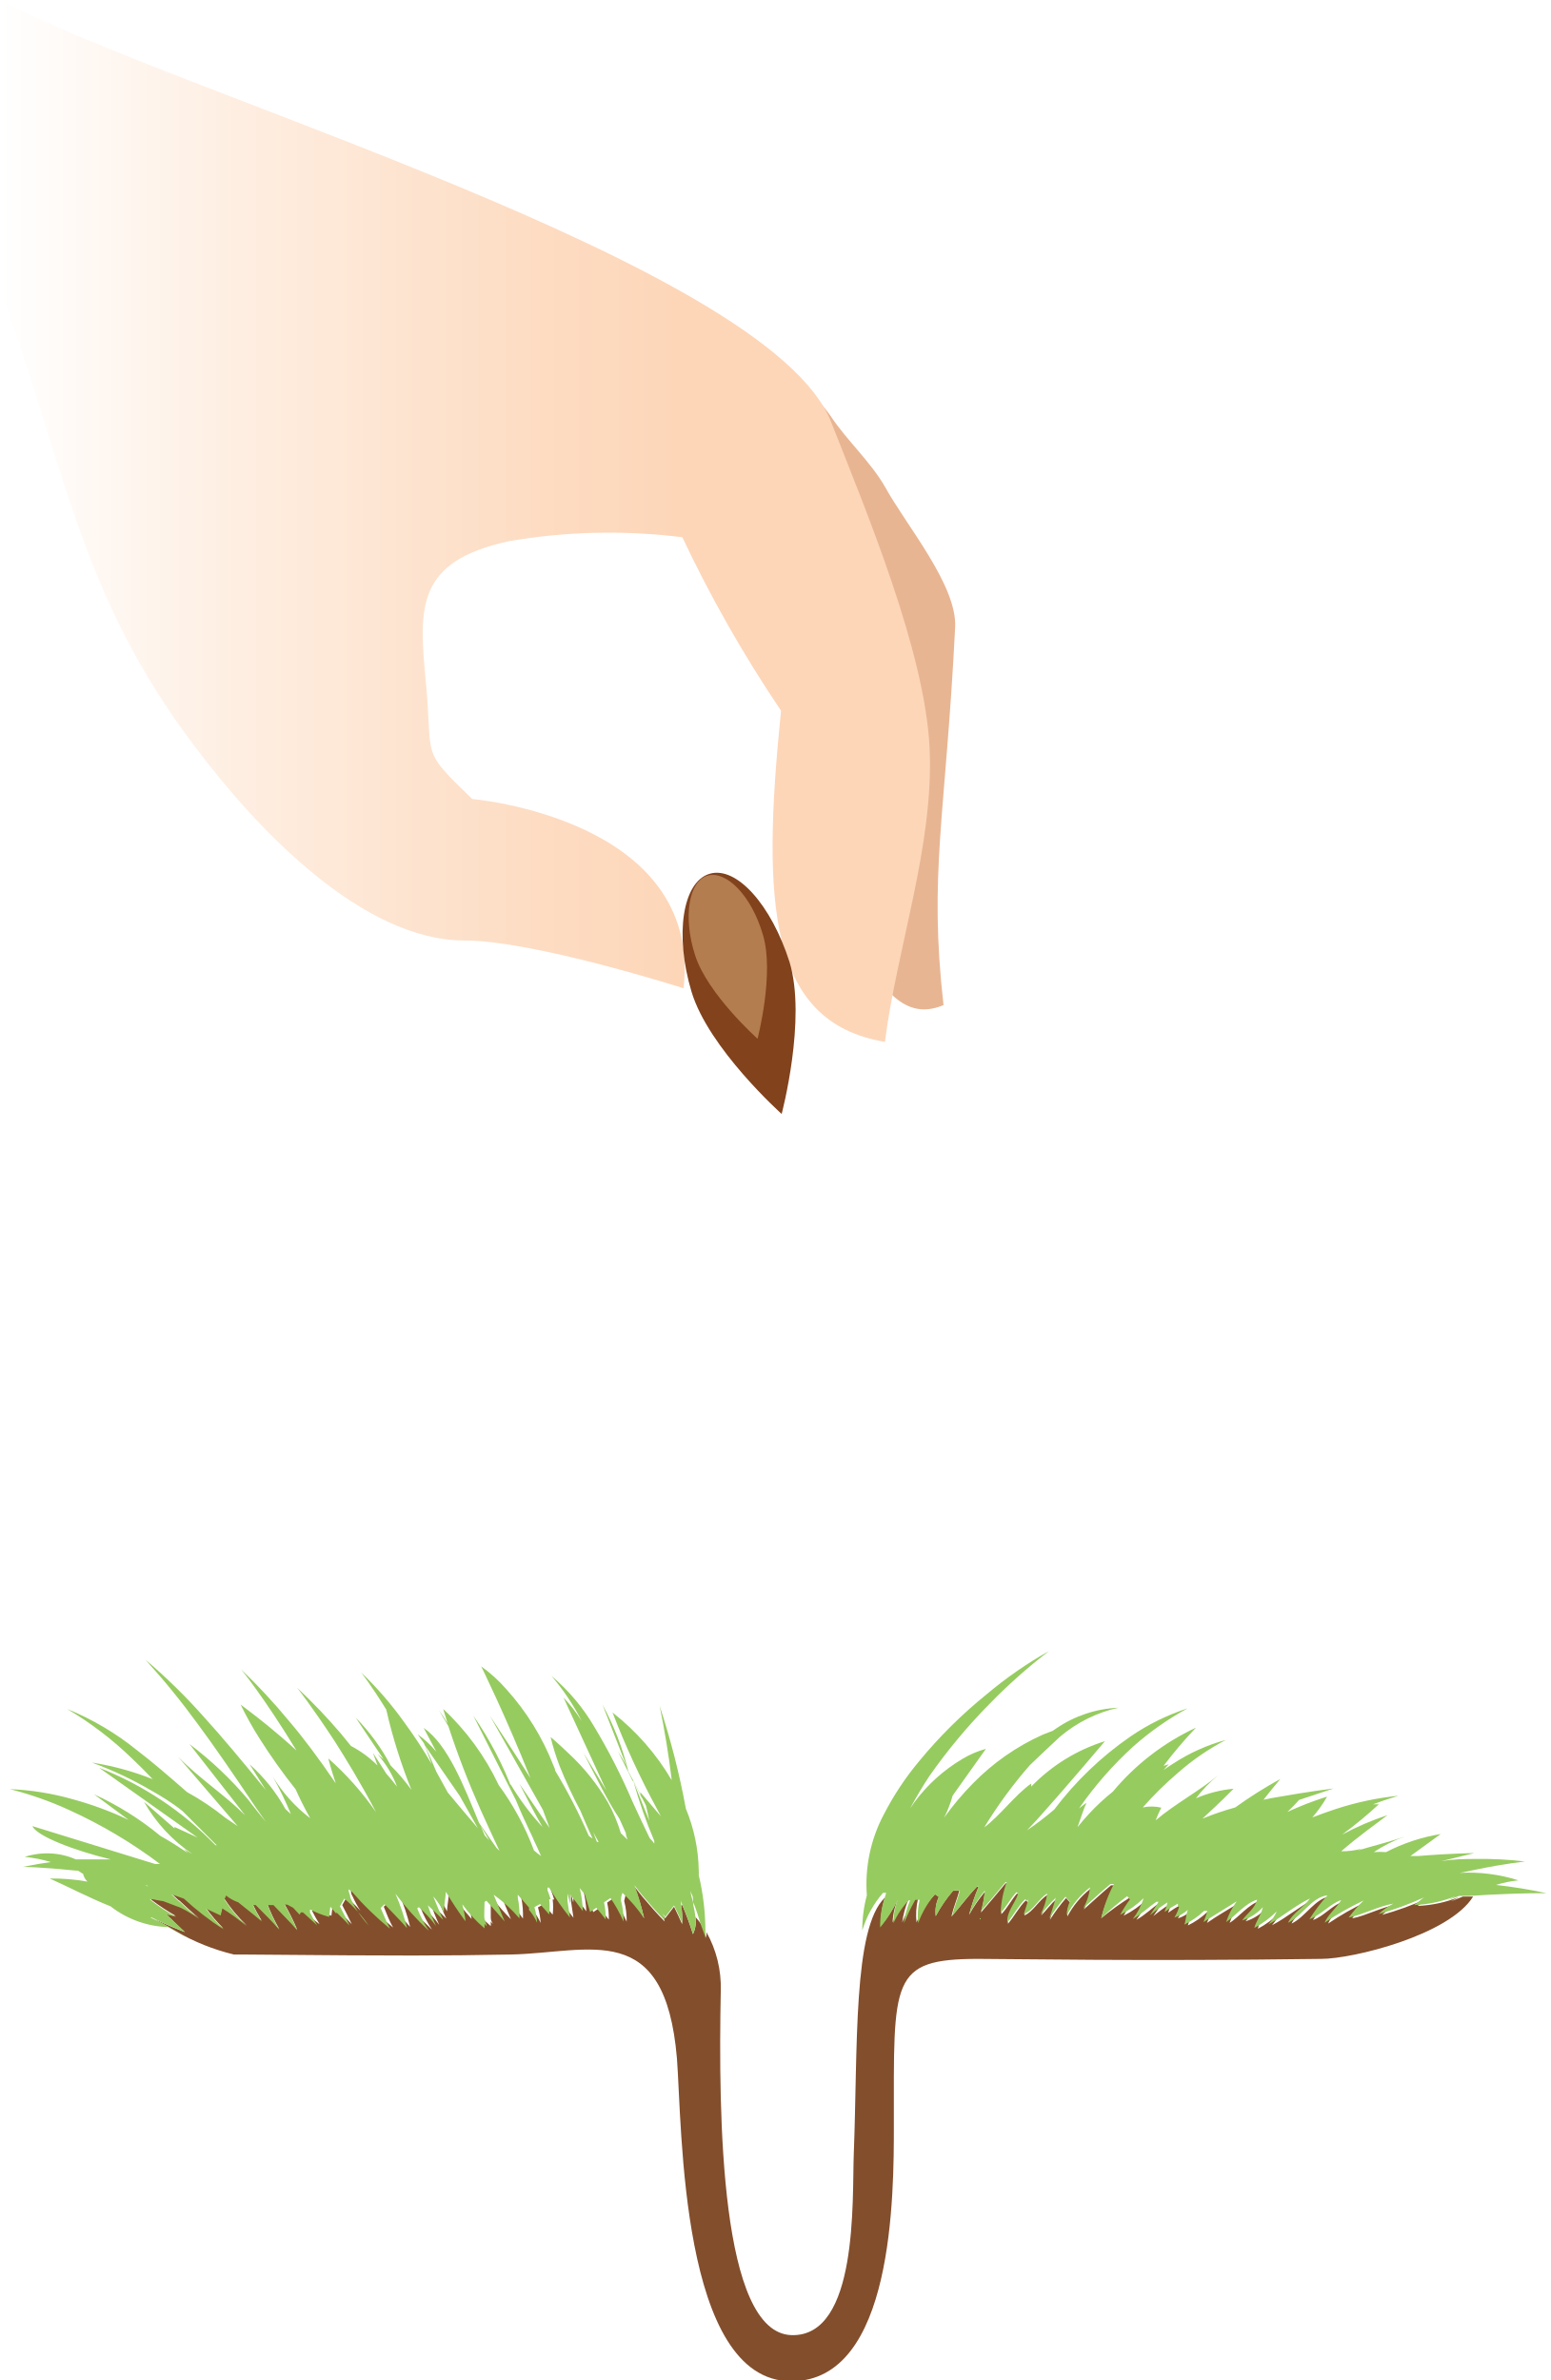
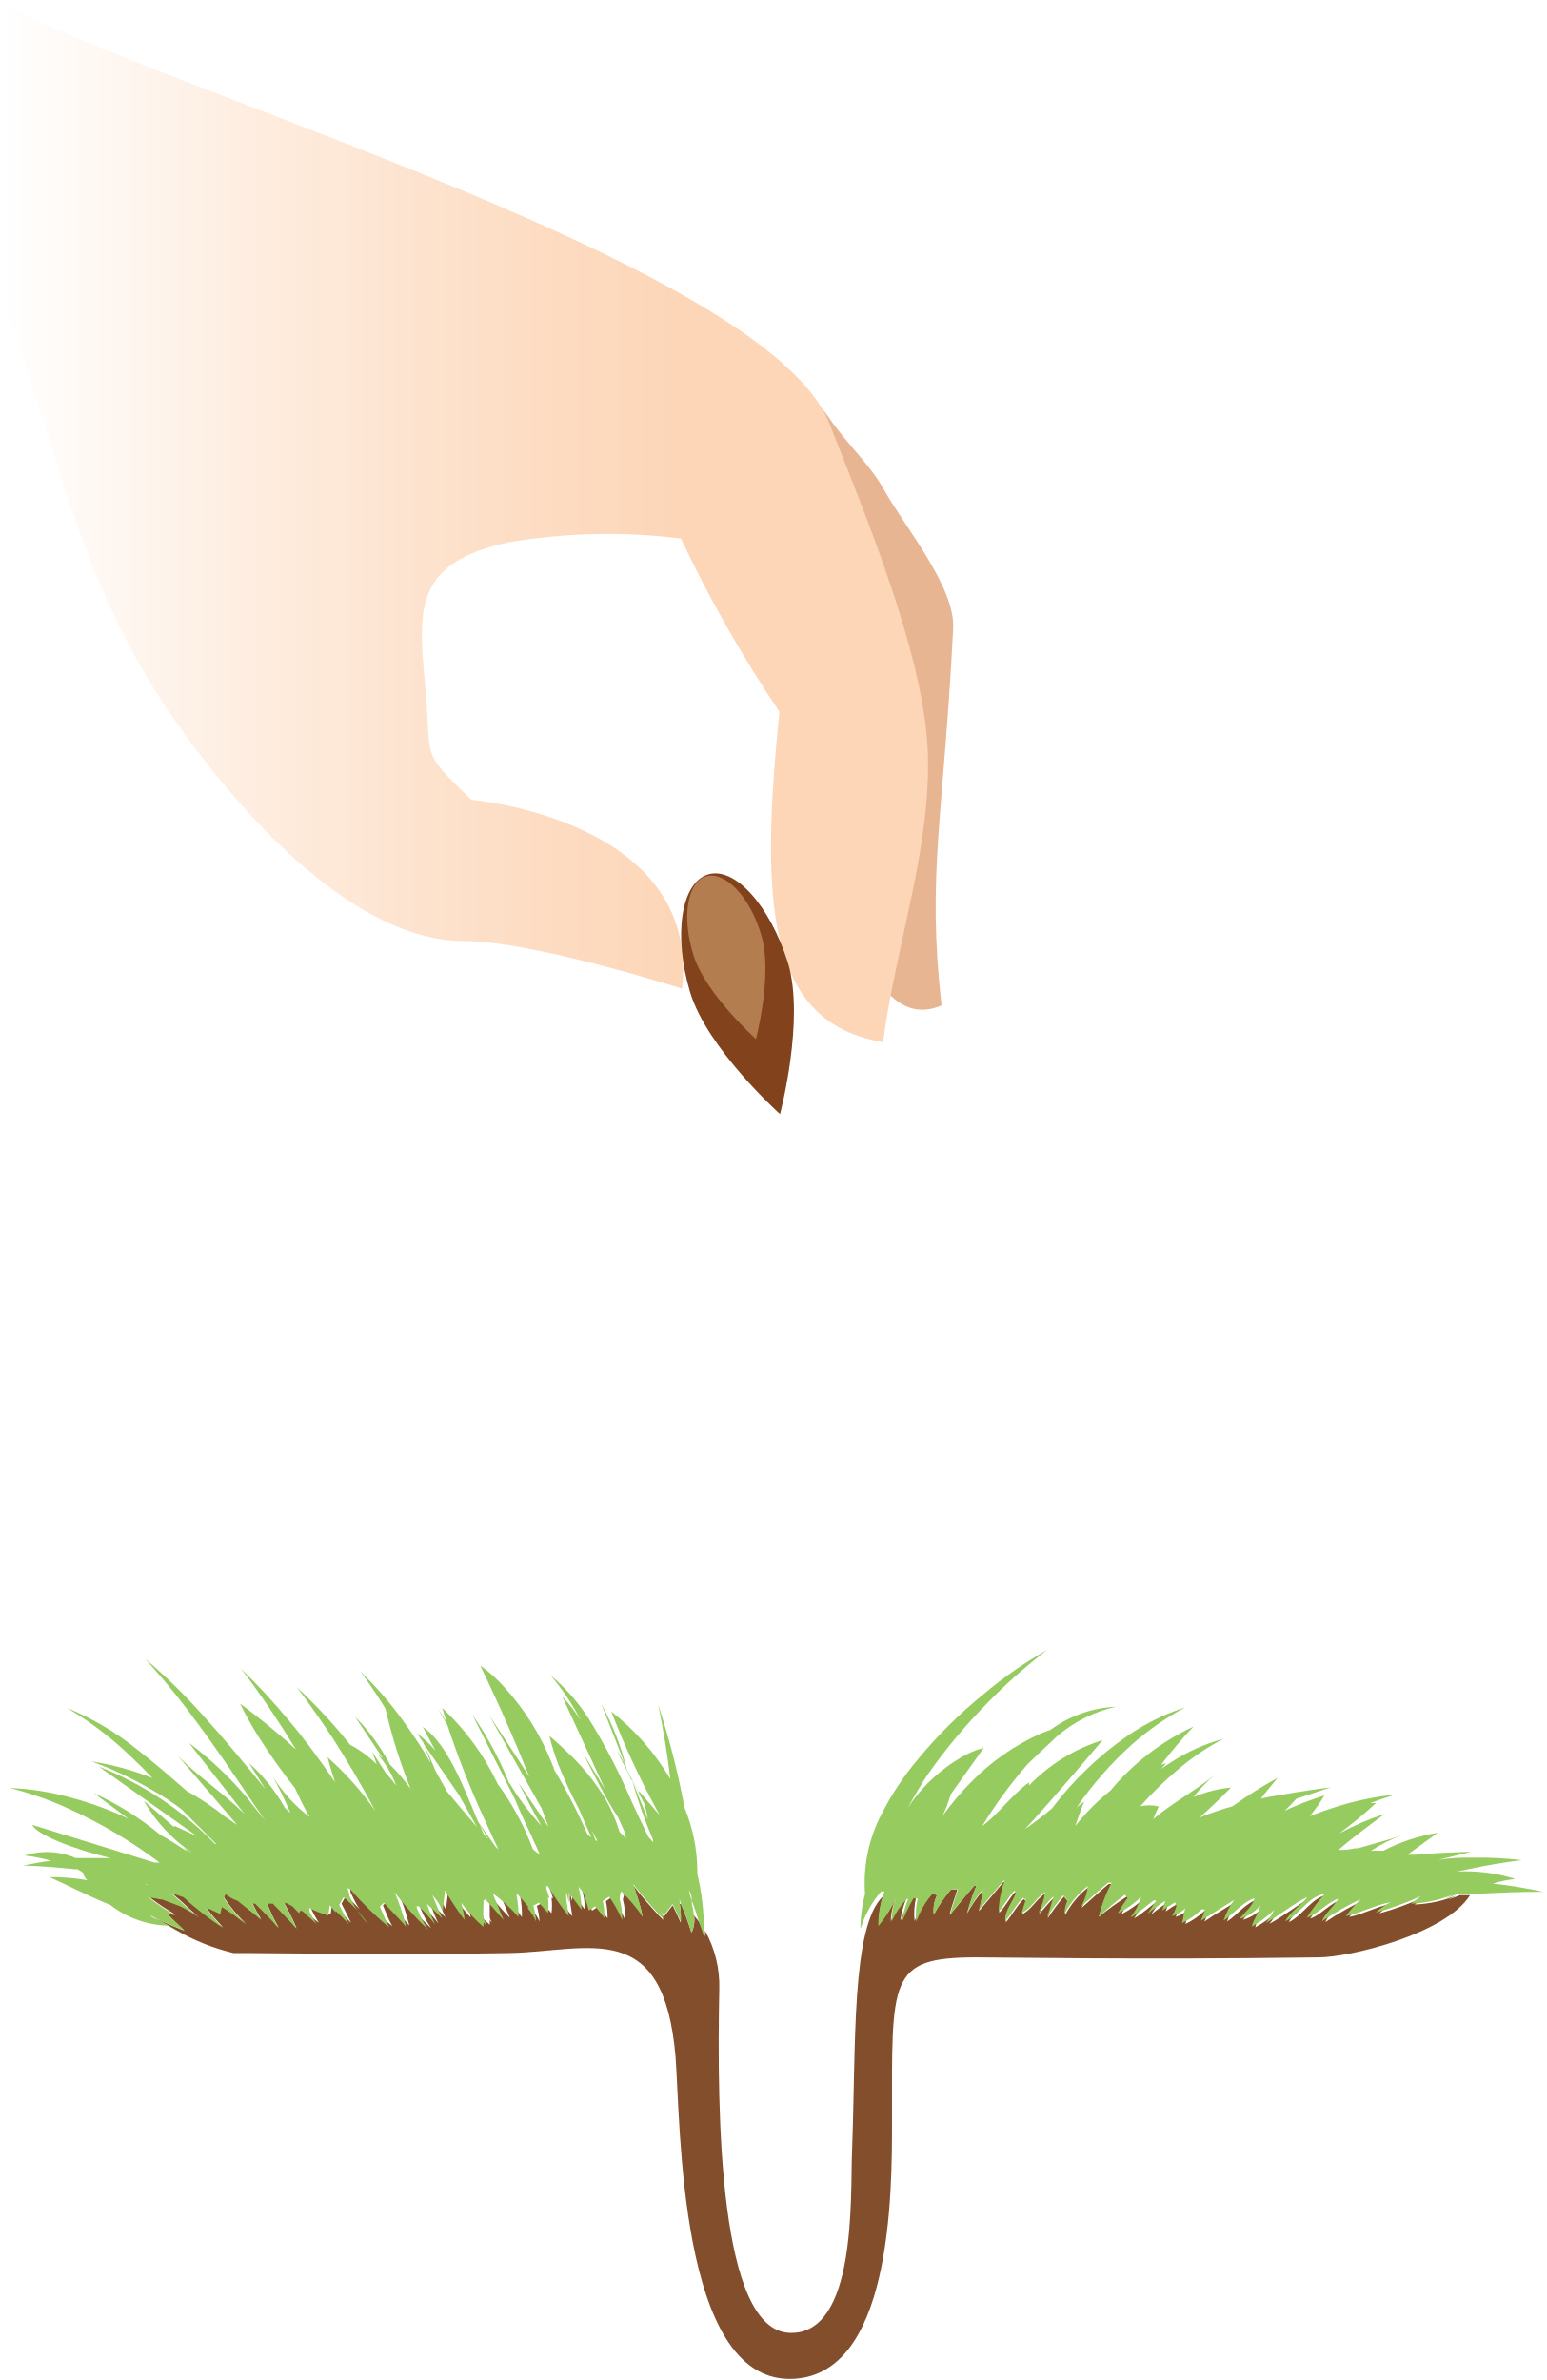
- <svg xmlns="http://www.w3.org/2000/svg" viewBox="0 0 74.61 114.56">
+ <svg xmlns="http://www.w3.org/2000/svg" width="65" height="100" viewBox="0 0 74.61 114.56">
  <defs>
    <style>.cls-1{fill:#e8b592;}.cls-2{fill:url(#linear-gradient);}.cls-3{fill:#81421c;}.cls-4{fill:#b37d4f;}.cls-5{fill:#834e2c;}.cls-6{fill:#96cb60;}</style>
    <linearGradient id="linear-gradient" y1="25.1" x2="44.69" y2="25.1" gradientUnits="userSpaceOnUse">
      <stop offset="0" stop-color="#fff" />
      <stop offset="0.24" stop-color="#feefe3" />
      <stop offset="0.56" stop-color="#fdddc4" />
      <stop offset="0.73" stop-color="#fdd6b8" />
    </linearGradient>
  </defs>
  <g id="Layer_2" data-name="Layer 2">
    <g id="Layer_1-2" data-name="Layer 1">
      <path class="cls-1" d="M36.75,17.58c.33-.73,2.63,1.55,3.23,2.45.8,1.2,1.93,2.2,2.63,3.43,1,1.82,3.46,4.72,3.36,6.73-.46,9.15-1.28,11.82-.56,18.19-2.11.89-3.16-1.27-4.45-3.22s.09-11.42-.91-13.72c-1.44-3.31-3.89-3.3-5.2-6.63Z" />
      <path class="cls-2" d="M0,13.87C3.07,22.23,3.84,28.7,9.43,36c3,4,8.05,9.27,12.92,9.27,3.36,0,10.55,2.3,10.55,2.3.91-8.17-10.17-9.11-10.17-9.11-2.55-2.46-1.87-1.85-2.24-5.71-.34-3.56-.44-5.73,4-6.7a28.42,28.42,0,0,1,8.35-.19,63,63,0,0,0,4.75,8.35c-.94,9.27-.62,15,5,15.94.58-4.55,2.37-9.48,2.15-14.14S41.7,24.63,40,20.31C37,12.66,8.25,4.4,0,0V13.87Z" />
      <path class="cls-3" d="M38,46.31c.83,2.75-.38,7.31-.38,7.31s-3.52-3.15-4.34-5.89-.43-5.28.87-5.67S37.13,43.57,38,46.31Z" />
      <path class="cls-4" d="M36.72,45c.56,1.86-.26,5-.26,5s-2.39-2.13-3-4-.3-3.59.59-3.85S36.16,43.08,36.72,45Z" />
      <path class="cls-5" d="M7.13,90.81l0,0H7A.6.6,0,0,1,7.13,90.81Z" />
      <path class="cls-5" d="M6.89,91.14H7Z" />
      <path class="cls-5" d="M69.83,91.52l.4-.21h0a6,6,0,0,1-2,.43c.16-.11.31-.26.48-.37h0a14.75,14.75,0,0,1-2.19.8,3.24,3.24,0,0,1,.71-.5c-.74.13-1.45.53-2.15.67a6.13,6.13,0,0,1,.72-.82h0a13.84,13.84,0,0,0-1.88,1.07c.17-.41.57-.7.8-1.09-.58.17-1,.74-1.53.92a8.08,8.08,0,0,1,.87-1.15c-.77.09-1.22,1-1.9,1.32.23-.48.75-.73,1.06-1.17-.7.36-1.29.88-2,1.25a2.67,2.67,0,0,0,.4-.63,4.58,4.58,0,0,1-1.08.8c.07-.36.33-.68.41-1a2.23,2.23,0,0,1-1,.64c.23-.33.62-.58.72-1-.59.19-1,.76-1.49,1.08a3.59,3.59,0,0,1,.51-1c-.55.34-1.12.66-1.6,1a3.46,3.46,0,0,0,.19-.54l-.16,0a3.68,3.68,0,0,1-.95.66c.08-.2.08-.5.17-.71a1.79,1.79,0,0,1-.65.37,2,2,0,0,0,.23-.52l-.06,0,0-.15a5.78,5.78,0,0,0-.64.4,3.09,3.09,0,0,0,.14-.46h0a8.81,8.81,0,0,0-.85.62c.14-.21.3-.43.42-.65h-.1c-.39.26-.73.61-1.14.83a3.22,3.22,0,0,0,.52-1,4.59,4.59,0,0,1-1.13.8,5.77,5.77,0,0,1,.47-.74l-.13-.16A14,14,0,0,0,53,92.33a6.64,6.64,0,0,1,.64-1.58h-.17c-.46.38-.89.79-1.31,1.16a2.45,2.45,0,0,0,.33-1h0a4.18,4.18,0,0,0-1.12,1.34,1.47,1.47,0,0,1,.15-.65l-.21-.24a8.89,8.89,0,0,0-.78,1.05c.09-.32.23-.71.31-1-.27.24-.47.53-.73.79a2.86,2.86,0,0,0,.32-1c-.44.26-.69.81-1.13,1,.08-.26.17-.51.24-.76l-.06.13-.11-.09c-.33.31-.56.78-.86,1.12,0-.53.38-.92.52-1.4l-.08-.06c-.28.32-.47.71-.76,1a4.94,4.94,0,0,1,.29-1.49H48.4c-.39.47-.78.94-1.19,1.41h0s0,0,0,0h0a6,6,0,0,0,.19-1,7.25,7.25,0,0,0-.76,1.11,10.21,10.21,0,0,1,.46-1.35H47c-.43.47-.82,1-1.21,1.43.09-.41.27-.83.38-1.24l-.31,0a6.77,6.77,0,0,0-.82,1.21,1.65,1.65,0,0,1,.15-.92L45,91.18a4.45,4.45,0,0,0-.89,1.35,3.33,3.33,0,0,1,.07-1.12l-.21,0c-.23.41-.41.8-.55,1.12a4.59,4.59,0,0,1,.3-1.1H43.7a3.94,3.94,0,0,0-.74,1.1,3,3,0,0,1,.28-1.16h0a6.35,6.35,0,0,1-.85,1.34,4.29,4.29,0,0,1,.2-1.37c-1.55,1.47-1.3,7.21-1.5,12.37-.08,2.13.23,8.79-3,8.69-3.42-.11-3.52-10.49-3.4-16.59A5.43,5.43,0,0,0,34,93v.29c-.05-.2-.14-.41-.21-.61a4.47,4.47,0,0,0-.32-.41,1.39,1.39,0,0,1-.12.83,14.51,14.51,0,0,0-.51-1.39l-.06,0a4.1,4.1,0,0,1,.05.91c-.1-.23-.24-.54-.39-.84l-.43.56-.11-.18c0,.11.07.22.09.33-.33-.33-.7-.75-1.07-1.19v0s0,0,0,0-.26-.32-.38-.49A12.46,12.46,0,0,1,31,92.33a7.83,7.83,0,0,0-.89-1.21c0,.15-.05.28-.07.38a3.75,3.75,0,0,1,.12,1,6.94,6.94,0,0,0-.63-1.13l-.31.21a3.26,3.26,0,0,1,.08.82c-.12-.16-.28-.36-.45-.56l-.3.2c-.09-.31-.17-.58-.26-.86-.08-.1-.17-.19-.24-.29A5.16,5.16,0,0,1,28.22,92l-.61-.81c0,.29-.05.46,0,.47l-.13-.51,0,.35,0,0q.06.42.12.81a12.3,12.3,0,0,1-1-1.44l-.08,0,0,.12a4.53,4.53,0,0,1,.15.44l-.07,0a3,3,0,0,1,0,.73l-.44-.5-.27.15a3.2,3.2,0,0,1,.13.75,2.57,2.57,0,0,0-.39-.62l0,0,0-.11-.54-.62,0,.14a4.39,4.39,0,0,1,.08,1,7,7,0,0,0-1.11-1.26c.18.43.35.87.53,1.29-.28-.28-.58-.61-.88-1l-.09.06c0,.29,0,.57,0,.82s.07.23.1.35l-.1-.12v.22a6.32,6.32,0,0,1-1.07-1.16c.06.3.11.59.15.82A16.61,16.61,0,0,1,21.61,91c0,.32-.08.68-.1,1a3,3,0,0,0-.51-.78h0c.16.38.31.77.48,1.13-.24-.24-.49-.47-.74-.7a8.84,8.84,0,0,0,.4,1,6.5,6.5,0,0,0-.83-.91l-.08.06a5.78,5.78,0,0,0,.56,1.08,13.48,13.48,0,0,1-1.61-1.79h0a10.15,10.15,0,0,1,.56,1.66c-.29-.34-.7-.74-1.08-1.15h0l-.19.18c.14.35.28.71.45,1A15.15,15.15,0,0,1,17.05,91l-.16-.12,0,.08c0,.1,0,.21.08.32a4.87,4.87,0,0,0,.88,1.34,6.16,6.16,0,0,0-1.17-1.29l-.21.37c.16.3.31.61.46.92-.19-.21-.41-.42-.63-.63l0,.07-.29-.34-.06.49a4.63,4.63,0,0,1-.92-.36l0,.15c.11.21.22.42.35.62L14.57,92l-.1,0-.06.11-.31-.33-.28-.15-.14,0a11,11,0,0,1,.62,1.24c-.3-.36-.73-.78-1.15-1.22l-.28,0a7.83,7.83,0,0,0,.57,1.2c-.31-.38-.73-.78-1.14-1.2h-.14a7.52,7.52,0,0,0,.43.79c-.37-.32-.76-.62-1.13-.92a2,2,0,0,1-.59-.33l-.08.19a7.11,7.11,0,0,0,1.08,1.29,10.19,10.19,0,0,0-1.18-.86l-.08.34-.71-.33a7.42,7.42,0,0,0,.85,1,14.36,14.36,0,0,1-1.91-1.48l-.6-.21.37.35.11,0H8.63c.31.29.62.58.95.85a5.67,5.67,0,0,0-.89-.55l0,0-.85-.32c-.22,0-.44-.06-.65-.1l.13.11a10.2,10.2,0,0,0,1.14.75L8,92.14l.89.86c-.36-.14-.89-.36-1.44-.62l.2.12c.28.14.54.3.8.45a10.35,10.35,0,0,0,2.81,1.13c.53,0-.51,0,.53,0,8,.07,9.31.06,12.79,0,3.82-.08,7.43-1.75,8,5,.25,3.24.15,15.54,5.5,15.54,4.94,0,4.94-9,4.94-12.33,0-7-.2-8,4.07-8,1.54,0,7.77.12,16.5,0,1.52,0,6.15-1.14,7.31-3l-.49,0Z" />
      <path class="cls-6" d="M72,90.73a5.6,5.6,0,0,1,1.08-.22,7.87,7.87,0,0,0-2.82-.36L71,90c1.53-.32,2.4-.39,2.39-.4A17.81,17.81,0,0,0,71,89.48c-.48,0-1,0-1.65.11l1.6-.39s-1,0-2.71.14l-.27,0-.09,0,1.46-1.06a8.77,8.77,0,0,0-2.63.87,3.92,3.92,0,0,0-.59,0,6.91,6.91,0,0,1,1.49-.75c-.67.24-1.49.44-2.29.68l.23-.1a3.46,3.46,0,0,1-1,.13c.78-.68,1.66-1.31,2.23-1.74a13.57,13.57,0,0,0-2.19.94,20,20,0,0,0,1.77-1.46l-.28,0c.77-.29,1.2-.39,1.2-.41a14.23,14.23,0,0,0-3,.64c-.34.11-.72.25-1.12.4,0,0,0,0,0,0a6,6,0,0,0,.71-1s-.4.12-1,.35c-.27.11-.58.23-.91.39.26-.25.45-.45.56-.58l1.66-.55s-1,.11-2.92.45l-.45.09c.26-.33.53-.67.81-1A21,21,0,0,0,59.45,87a14.12,14.12,0,0,0-1.58.54h0c.9-.82,1.49-1.43,1.5-1.44a6,6,0,0,0-1.81.46,6.55,6.55,0,0,1,1.06-1.1c-.93.77-2.07,1.37-3,2.16a6.65,6.65,0,0,1,.27-.61A2.05,2.05,0,0,0,55,87a16.77,16.77,0,0,1,1.72-1.69A11.67,11.67,0,0,1,59,83.75a8.89,8.89,0,0,0-2.52,1.13c-.15.09-.31.2-.48.32l.25-.28L56,85a21.32,21.32,0,0,1,1.56-1.84,11.56,11.56,0,0,0-4,3.08,10.21,10.21,0,0,0-1.15,1.07c-.2.21-.38.43-.55.64.15-.42.29-.87.43-1.17-.13.08-.24.18-.36.27a17.49,17.49,0,0,1,2.63-3,14,14,0,0,1,2.6-1.82,10.77,10.77,0,0,0-2.76,1.36,15.91,15.91,0,0,0-3.66,3.51h0a14.49,14.49,0,0,1-1.31,1l.46-.49c1.79-2,3.27-3.79,3.29-3.8A8.41,8.41,0,0,0,49.63,86s0-.1,0-.15c-.8.57-1.48,1.53-2.26,2.11a21.48,21.48,0,0,1,2.2-3c.57-.55,1.06-1,1.43-1.35a6.54,6.54,0,0,1,2.83-1.41,5.74,5.74,0,0,0-3,1l-.16.11-.49.19a11,11,0,0,0-3.35,2.34,13.83,13.83,0,0,0-1.39,1.65,5.67,5.67,0,0,0,.41-1.06l1.6-2.25a4.48,4.48,0,0,0-1.14.49A7.86,7.86,0,0,0,44,86.76c-.07.1-.13.2-.2.29.3-.55.61-1.08.93-1.56A27,27,0,0,1,47.64,82a26.34,26.34,0,0,1,2.85-2.53,19.45,19.45,0,0,0-3,2.08,22.53,22.53,0,0,0-3.25,3.22,13.91,13.91,0,0,0-1.71,2.58,7.18,7.18,0,0,0-.81,3.88,6.46,6.46,0,0,0-.22,1.69,4.94,4.94,0,0,1,1-1.81l.15,0-.09.3a4.29,4.29,0,0,0-.2,1.37,6.35,6.35,0,0,0,.85-1.34h0A3,3,0,0,0,43,92.57a3.94,3.94,0,0,1,.74-1.1h.06a4.59,4.59,0,0,0-.3,1.1c.14-.32.32-.71.55-1.12l.21,0a3.33,3.33,0,0,0-.07,1.12A4.45,4.45,0,0,1,45,91.18l.18.14a1.65,1.65,0,0,0-.15.92A6.77,6.77,0,0,1,45.89,91l.31,0c-.11.41-.29.83-.38,1.24.39-.48.78-1,1.21-1.43h.07a10.21,10.21,0,0,0-.46,1.35A7.25,7.25,0,0,1,47.4,91a6,6,0,0,1-.19,1c.41-.47.8-.94,1.19-1.41h.05a4.94,4.94,0,0,0-.29,1.49c.29-.32.48-.71.76-1l.08.06c-.14.48-.56.87-.52,1.4.3-.34.53-.81.86-1.12l.11.09.06-.13c-.07.25-.16.5-.24.76.44-.16.69-.71,1.13-1a2.86,2.86,0,0,1-.32,1c.26-.26.46-.55.73-.79-.08.32-.22.71-.31,1a8.89,8.89,0,0,1,.78-1.05l.21.24a1.47,1.47,0,0,0-.15.65,4.18,4.18,0,0,1,1.12-1.34h0a2.45,2.45,0,0,1-.33,1c.42-.37.85-.78,1.31-1.16h.17A6.64,6.64,0,0,0,53,92.33a14,14,0,0,1,1.25-1.06l.13.16a5.77,5.77,0,0,0-.47.74,4.59,4.59,0,0,0,1.13-.8,3.22,3.22,0,0,1-.52,1c.41-.22.75-.57,1.14-.83h.1c-.12.22-.28.44-.42.65a8.81,8.81,0,0,1,.85-.62h0a3.09,3.09,0,0,1-.14.46,5.78,5.78,0,0,1,.64-.4l0,.15.06,0a2,2,0,0,1-.23.52,1.79,1.79,0,0,0,.65-.37c-.09.21-.09.51-.17.71a3.68,3.68,0,0,0,.95-.66l.16,0a3.46,3.46,0,0,1-.19.54c.48-.3,1-.62,1.6-1a3.59,3.59,0,0,0-.51,1c.48-.32.9-.89,1.49-1.08-.1.42-.49.67-.72,1a2.23,2.23,0,0,0,1-.64c-.08.37-.34.69-.41,1a4.58,4.58,0,0,0,1.08-.8,2.67,2.67,0,0,1-.4.63c.67-.37,1.26-.89,2-1.25-.31.44-.83.69-1.06,1.17.68-.31,1.13-1.23,1.9-1.32a8.08,8.08,0,0,0-.87,1.15c.54-.18,1-.75,1.53-.92-.23.39-.63.68-.8,1.09a13.84,13.84,0,0,1,1.88-1.07h0a6.13,6.13,0,0,0-.72.82c.7-.14,1.41-.54,2.15-.67a3.24,3.24,0,0,0-.71.5,14.75,14.75,0,0,0,2.19-.8h0c-.17.11-.32.26-.48.37a6,6,0,0,0,2-.43h0l-.4.21.56-.22.49,0,1-.06c1.75-.09,2.73-.07,2.73-.07A24.08,24.08,0,0,0,72,90.73Z" />
      <path class="cls-6" d="M7.24,92.3h.07l.16.08c.55.26,1.08.48,1.44.62L8,92.14l.47.13a10.2,10.2,0,0,1-1.14-.75l-.13-.11c.21,0,.43.08.65.1l.85.32,0,0a5.67,5.67,0,0,1,.89.55c-.33-.27-.64-.56-.95-.85h.09l-.11,0-.37-.35.6.21a14.36,14.36,0,0,0,1.91,1.48,7.42,7.42,0,0,1-.85-1l.71.33.08-.34a10.19,10.19,0,0,1,1.18.86,7.11,7.11,0,0,1-1.08-1.29l.08-.19a2,2,0,0,0,.59.33c.37.3.76.6,1.13.92a7.52,7.52,0,0,1-.43-.79h.14c.41.42.83.82,1.14,1.2a7.83,7.83,0,0,1-.57-1.2l.28,0c.42.44.85.86,1.15,1.22a11,11,0,0,0-.62-1.24l.14,0,.28.15.31.33.06-.11.1,0,.69.63c-.13-.2-.24-.41-.35-.62l0-.15a4.63,4.63,0,0,0,.92.36l.06-.49.29.34,0-.07c.22.21.44.42.63.63-.15-.31-.3-.62-.46-.92l.21-.37a6.16,6.16,0,0,1,1.17,1.29,4.87,4.87,0,0,1-.88-1.34c0-.11-.06-.22-.08-.32l0-.08.16.12a15.15,15.15,0,0,0,1.83,1.78c-.17-.33-.31-.69-.45-1l.19-.18h0c.38.41.79.81,1.08,1.15a10.15,10.15,0,0,0-.56-1.66h0a13.48,13.48,0,0,0,1.61,1.79,5.78,5.78,0,0,1-.56-1.08l.08-.06a6.5,6.5,0,0,1,.83.91,8.84,8.84,0,0,1-.4-1c.25.23.5.46.74.7-.17-.36-.32-.75-.48-1.13h0a3,3,0,0,1,.51.78c0-.29.08-.65.1-1a16.61,16.61,0,0,0,.94,1.42c0-.23-.09-.52-.15-.82a6.32,6.32,0,0,0,1.07,1.16v-.22l.1.12c0-.12-.07-.23-.1-.35s0-.53,0-.82l.09-.06c.3.34.6.67.88,1-.18-.42-.35-.86-.53-1.29A7,7,0,0,1,25,92.34a4.39,4.39,0,0,0-.08-1l0-.14.54.62,0,.11,0,0a2.57,2.57,0,0,1,.39.62,3.2,3.2,0,0,0-.13-.75l.27-.15.44.5a3,3,0,0,0,0-.73l.07,0a4.53,4.53,0,0,0-.15-.44l0-.12.08,0a12.3,12.3,0,0,0,1,1.44q-.06-.39-.12-.81l0,0,0-.35.13.51s0-.18,0-.47l.61.81a5.16,5.16,0,0,0-.15-1.11c.07.1.16.19.24.29.09.28.17.55.26.86l.3-.2c.17.2.33.4.45.56a3.26,3.26,0,0,0-.08-.82l.31-.21a6.94,6.94,0,0,1,.63,1.13,3.75,3.75,0,0,0-.12-1c0-.1,0-.23.07-.38A7.83,7.83,0,0,1,31,92.33a12.46,12.46,0,0,0-.46-1.58c.12.17.25.33.38.49s0,0,0,0v0c.37.44.74.86,1.07,1.19,0-.11-.06-.22-.09-.33l.11.18.43-.56c.15.3.29.61.39.84a4.1,4.1,0,0,0-.05-.91c0-.1,0-.19-.06-.29h0a3.4,3.4,0,0,1,.12.34,14.51,14.51,0,0,1,.51,1.39,1.39,1.39,0,0,0,.12-.83,5.3,5.3,0,0,0-.1-.55s0-.07,0-.14c.14.36.26.73.37,1.1.07.2.16.41.21.61V93a11.67,11.67,0,0,0-.32-2.74,1.23,1.23,0,0,0,0-.2,8.08,8.08,0,0,0-.62-3,37.63,37.63,0,0,0-1.26-4.94c.24,1.19.44,2.38.58,3.57a11.59,11.59,0,0,0-2.85-3.26,39.51,39.51,0,0,0,2.16,4.68l.17.32c-.34-.41-.69-.8-1-1.17,0,.11.07.22.1.33-.21-.45-.43-.89-.67-1.32A13.08,13.08,0,0,0,29,82.06L30.15,85a8,8,0,0,0-.41-.7l.64,1.28.08.18,0-.1.63,1.25c.06.24.11.49.16.73l-.76-1.88a23.27,23.27,0,0,0,1,2.85l0,.13a1.78,1.78,0,0,0-.22-.26c-.29-.59-.56-1.18-.82-1.74a29.74,29.74,0,0,0-1.84-3.61,9.42,9.42,0,0,0-2.07-2.46A11,11,0,0,1,28,82.85a7.06,7.06,0,0,0-.88-1.14l2.06,4.47-1.1-1.81c.56,1.07,1.09,2.2,1.73,3.17l.31.69c0,.11.05.21.08.32l-.32-.31a7.36,7.36,0,0,0-.62-1.48,10.23,10.23,0,0,0-1.87-2.34c-.53-.51-.89-.81-.89-.81A11.18,11.18,0,0,0,26.93,85a21.33,21.33,0,0,0,1,2.15c.19.46.39.91.59,1.35l-.18-.13a27.22,27.22,0,0,0-1.62-3.14c0-.08-.05-.16-.08-.24a11.94,11.94,0,0,0-2.27-3.68,7,7,0,0,0-1.21-1.1s1.19,2.41,2.37,5.38c-.63-1-1.29-2-1.95-3l2.55,4.53.32.87L25,85.86c.36.7.72,1.41,1.11,2.08a12.15,12.15,0,0,1-1.54-2.06c0,.13.09.27.14.4a16.87,16.87,0,0,0-1.93-3.7l2.05,4.07c.22.55.47,1.07.72,1.61a2.92,2.92,0,0,1,.14.31c.12.25.24.51.35.77a4,4,0,0,1-.34-.27A12.92,12.92,0,0,0,24,85.92a12,12,0,0,0-2.67-3.66l.21.69a6.65,6.65,0,0,0-.41-.62l.45.76a41.38,41.38,0,0,0,1.54,4c.33.74.65,1.42.92,2l-.15-.15-.83-1.19C22.33,86,21.58,84,20.39,83.17L21,84.32a4.77,4.77,0,0,0-.9-.84l.31.44.37,1a23.13,23.13,0,0,0-1.31-2,17.17,17.17,0,0,0-2.09-2.42s.47.59,1.21,1.79a25.5,25.5,0,0,0,1.21,3.86,9.72,9.72,0,0,0-1-1.17,9.6,9.6,0,0,0-1.68-2.3l1.34,2c-.1-.08-.19-.17-.29-.24A5,5,0,0,1,19.11,86c-.17-.22-.34-.43-.52-.63l-.64-1,.22.61a5.3,5.3,0,0,0-1.28-.94l0,0-.48-.59a26.84,26.84,0,0,0-2.11-2.21s.68.85,1.8,2.56c.57.9,1.25,2,2,3.43a14.27,14.27,0,0,0-2.3-2.59s.12.48.36,1.2c-.83-1.22-1.59-2.23-2.25-3a28.79,28.79,0,0,0-2.3-2.48s1.06,1.28,2.66,3.9c-.52-.48-1-.88-1.4-1.21-.78-.63-1.29-1-1.29-1a16.5,16.5,0,0,0,.91,1.63,27.8,27.8,0,0,0,1.74,2.45c.16.36.4.86.7,1.39a7.3,7.3,0,0,1-1.8-2A16.35,16.35,0,0,1,14,87.32l-.26-.24a8.23,8.23,0,0,0-1.73-2.16l.79,1.25c-1.14-1.4-2.15-2.61-3-3.54A27.32,27.32,0,0,0,7,79.89,36.92,36.92,0,0,1,9.53,83c.78,1.05,1.7,2.39,2.78,4l.49.7c-.29-.36-.59-.72-.85-1.07v0a17.3,17.3,0,0,0-2.83-2.68l2.68,3.43c-1-1-2.17-1.74-3.22-2.81l2.86,3.33-.59-.4A12.63,12.63,0,0,0,9,86.26a.12.12,0,0,1,0,0c-.88-.77-1.68-1.46-2.39-2a13.31,13.31,0,0,0-3.38-2,16.56,16.56,0,0,1,3.12,2.38c.31.29.64.62,1,1a13.55,13.55,0,0,0-2.93-.8,17.45,17.45,0,0,1,2.85,1.34c.46.26,1,.58,1.52,1l1,1,.64.64-.06,0a15.73,15.73,0,0,0-5.6-3.73l4.74,3.36L8.4,87.94l0,.07L6.93,86.73a7.57,7.57,0,0,0,2.34,2.52L8.85,89l.19.19c-.45-.3-.89-.58-1.32-.82a14.35,14.35,0,0,0-3.19-2L6.19,87.6a16.21,16.21,0,0,0-2.71-1,12.87,12.87,0,0,0-3-.48,16.77,16.77,0,0,1,2.84,1A23.33,23.33,0,0,1,7.7,89.72l-.24,0L1.56,87.9c.21.48,2,1.17,3.77,1.6-.6,0-1.15,0-1.63,0H3.65a3.46,3.46,0,0,0-2.46-.12,6.51,6.51,0,0,1,1.26.25c-.9.12-1.41.26-1.41.24s.93,0,2.61.17h.1L4,90.2a.74.74,0,0,0,.21.37,9.84,9.84,0,0,0-1.82-.15c.88.39,1.9.93,2.93,1.34a4.75,4.75,0,0,0,2.77,1l.92.51c-.17-.12-.37-.21-.55-.32s-.52-.31-.8-.45Zm-.35-1.16.06,0H6.89Zm.24-.33A.6.6,0,0,0,7,90.75h.07Zm26.23.82c0-.13-.07-.26-.09-.39a3,3,0,0,1-.06-.32c0,.13.09.25.13.37A2.31,2.31,0,0,1,33.36,91.63Zm-3.09-3,0,0,0-.1A.5.5,0,0,1,30.27,88.63Zm-1.72-.44c.09.16.17.32.26.47h0l-.08,0Zm-5,.4-.22-.24-.2-.47ZM20.44,84l1.69,2.45L23,88c-.48-.57-1-1.17-1.45-1.72l-.55-1Q20.71,84.58,20.44,84Z" />
      <path class="cls-6" d="M47.21,92.08h0S47.07,94.2,47.21,92.08Z" />
    </g>
  </g>
</svg>
